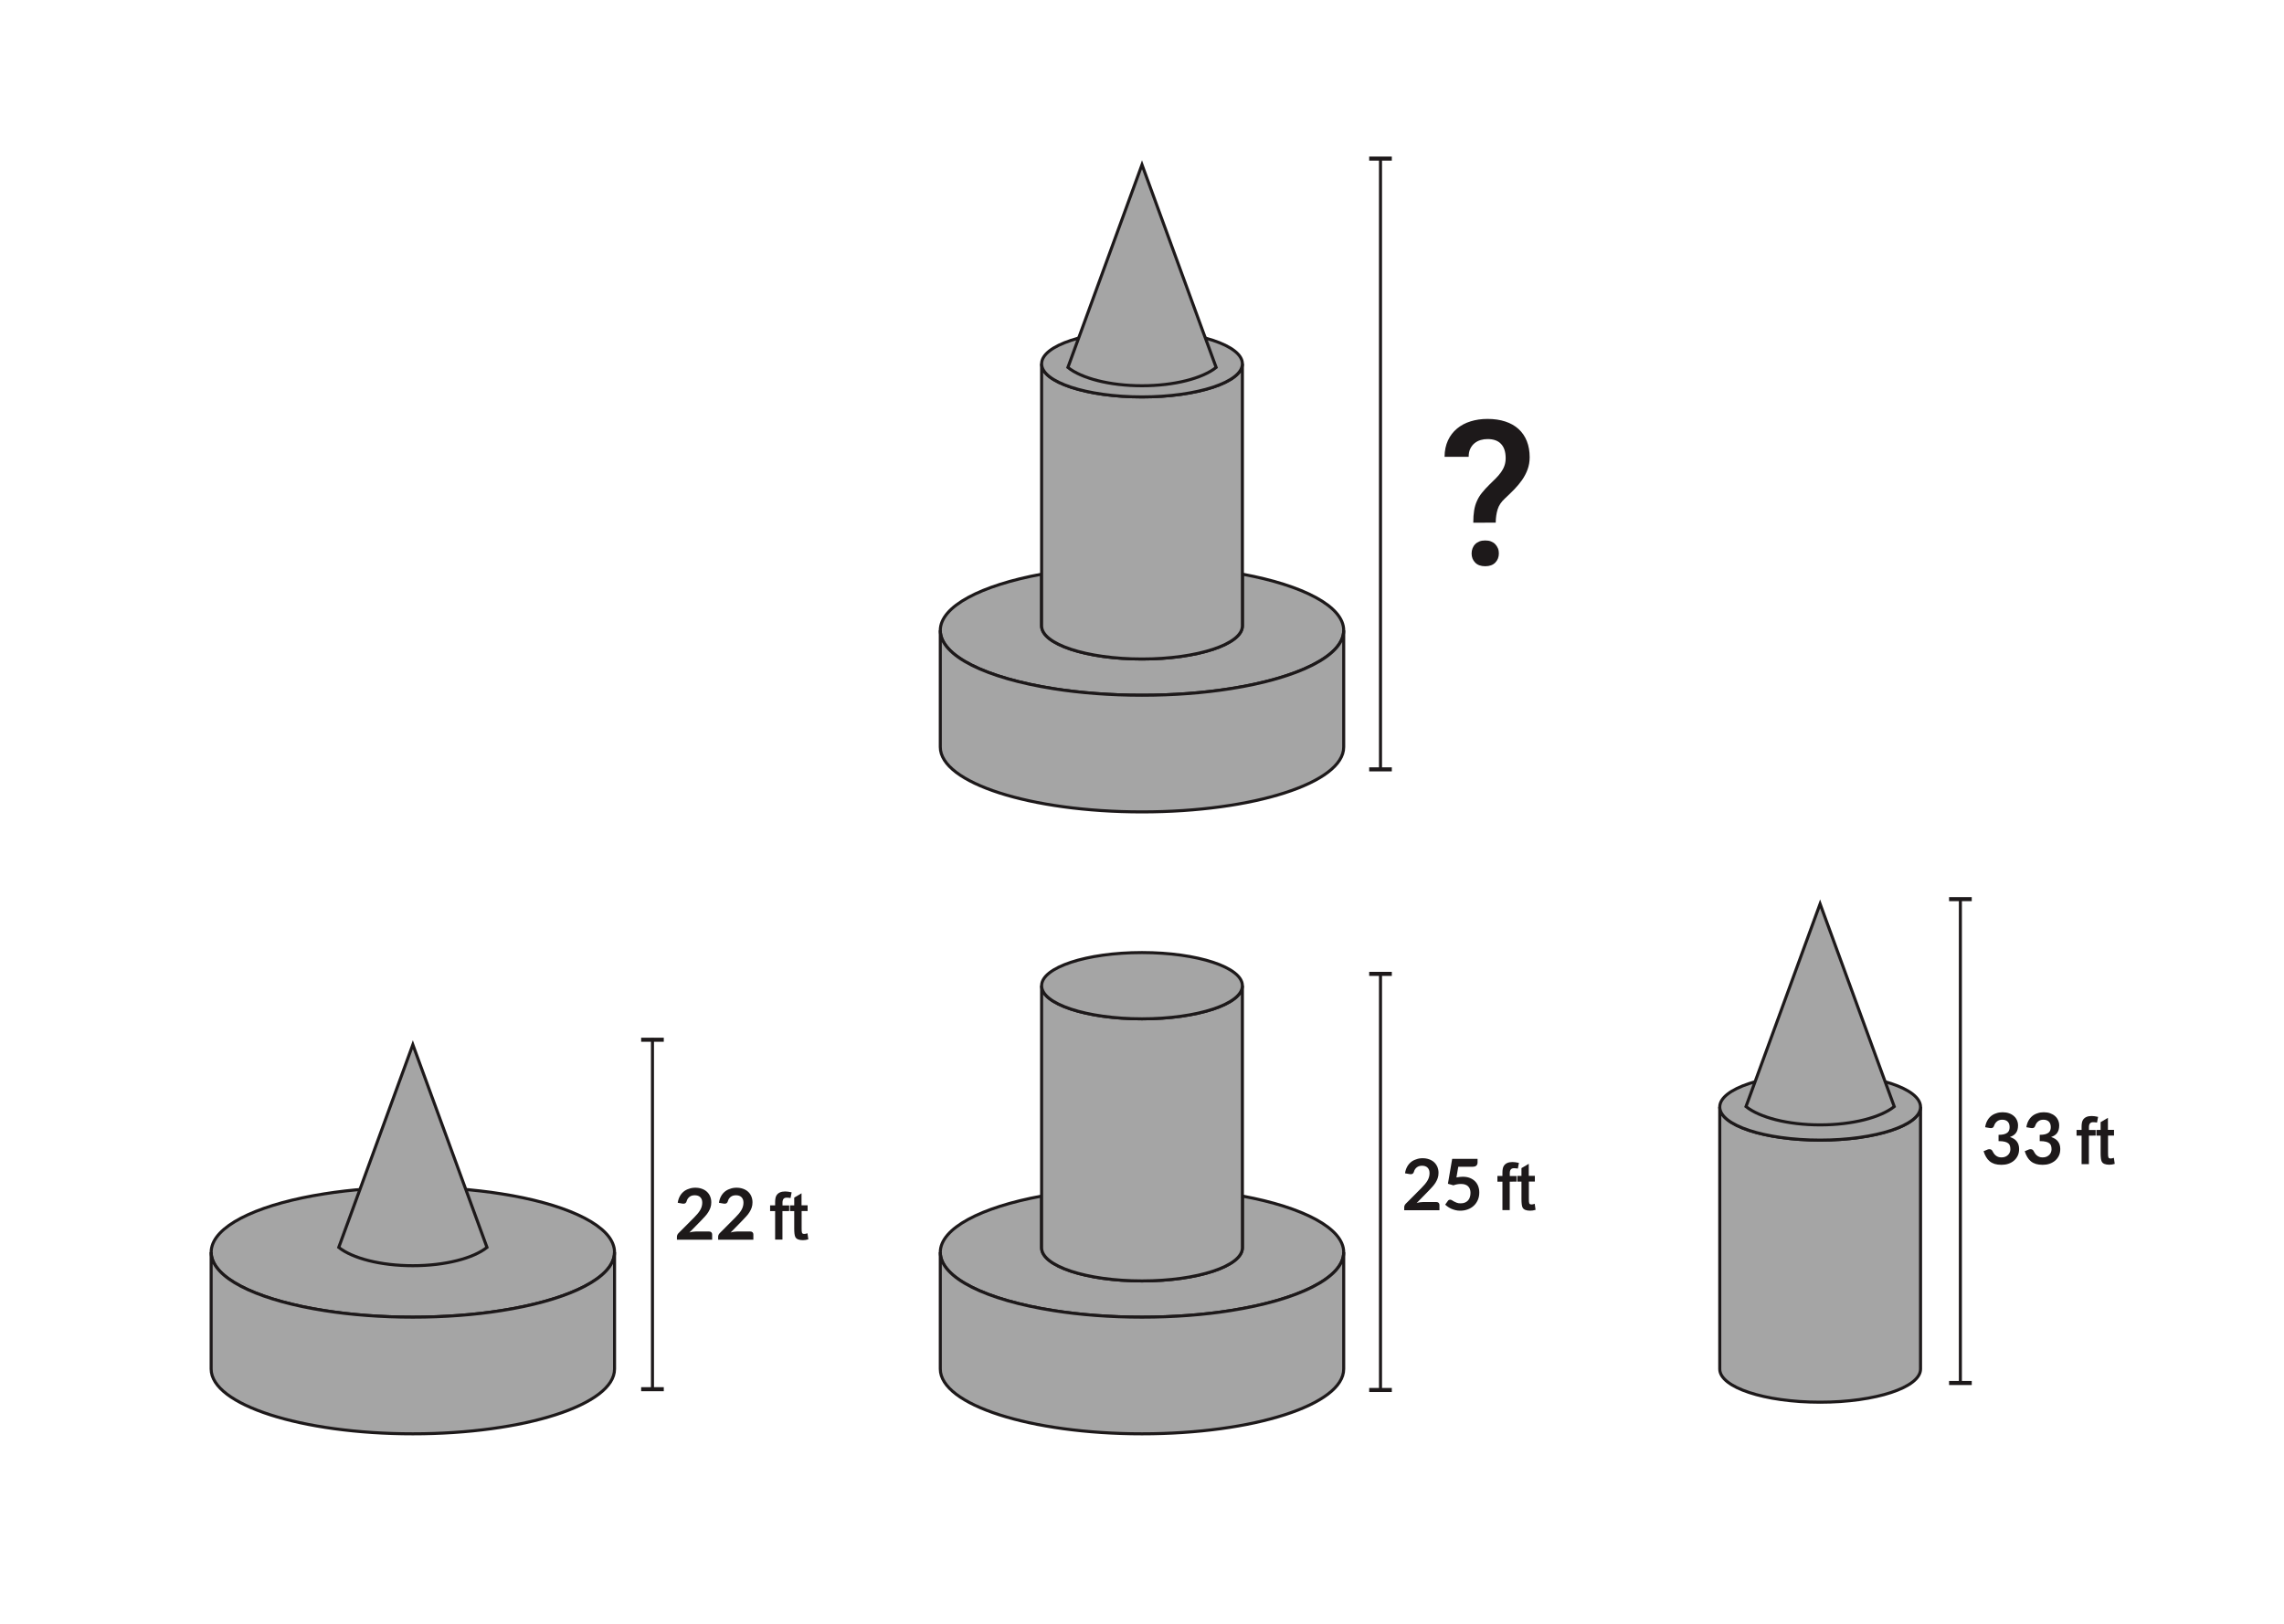
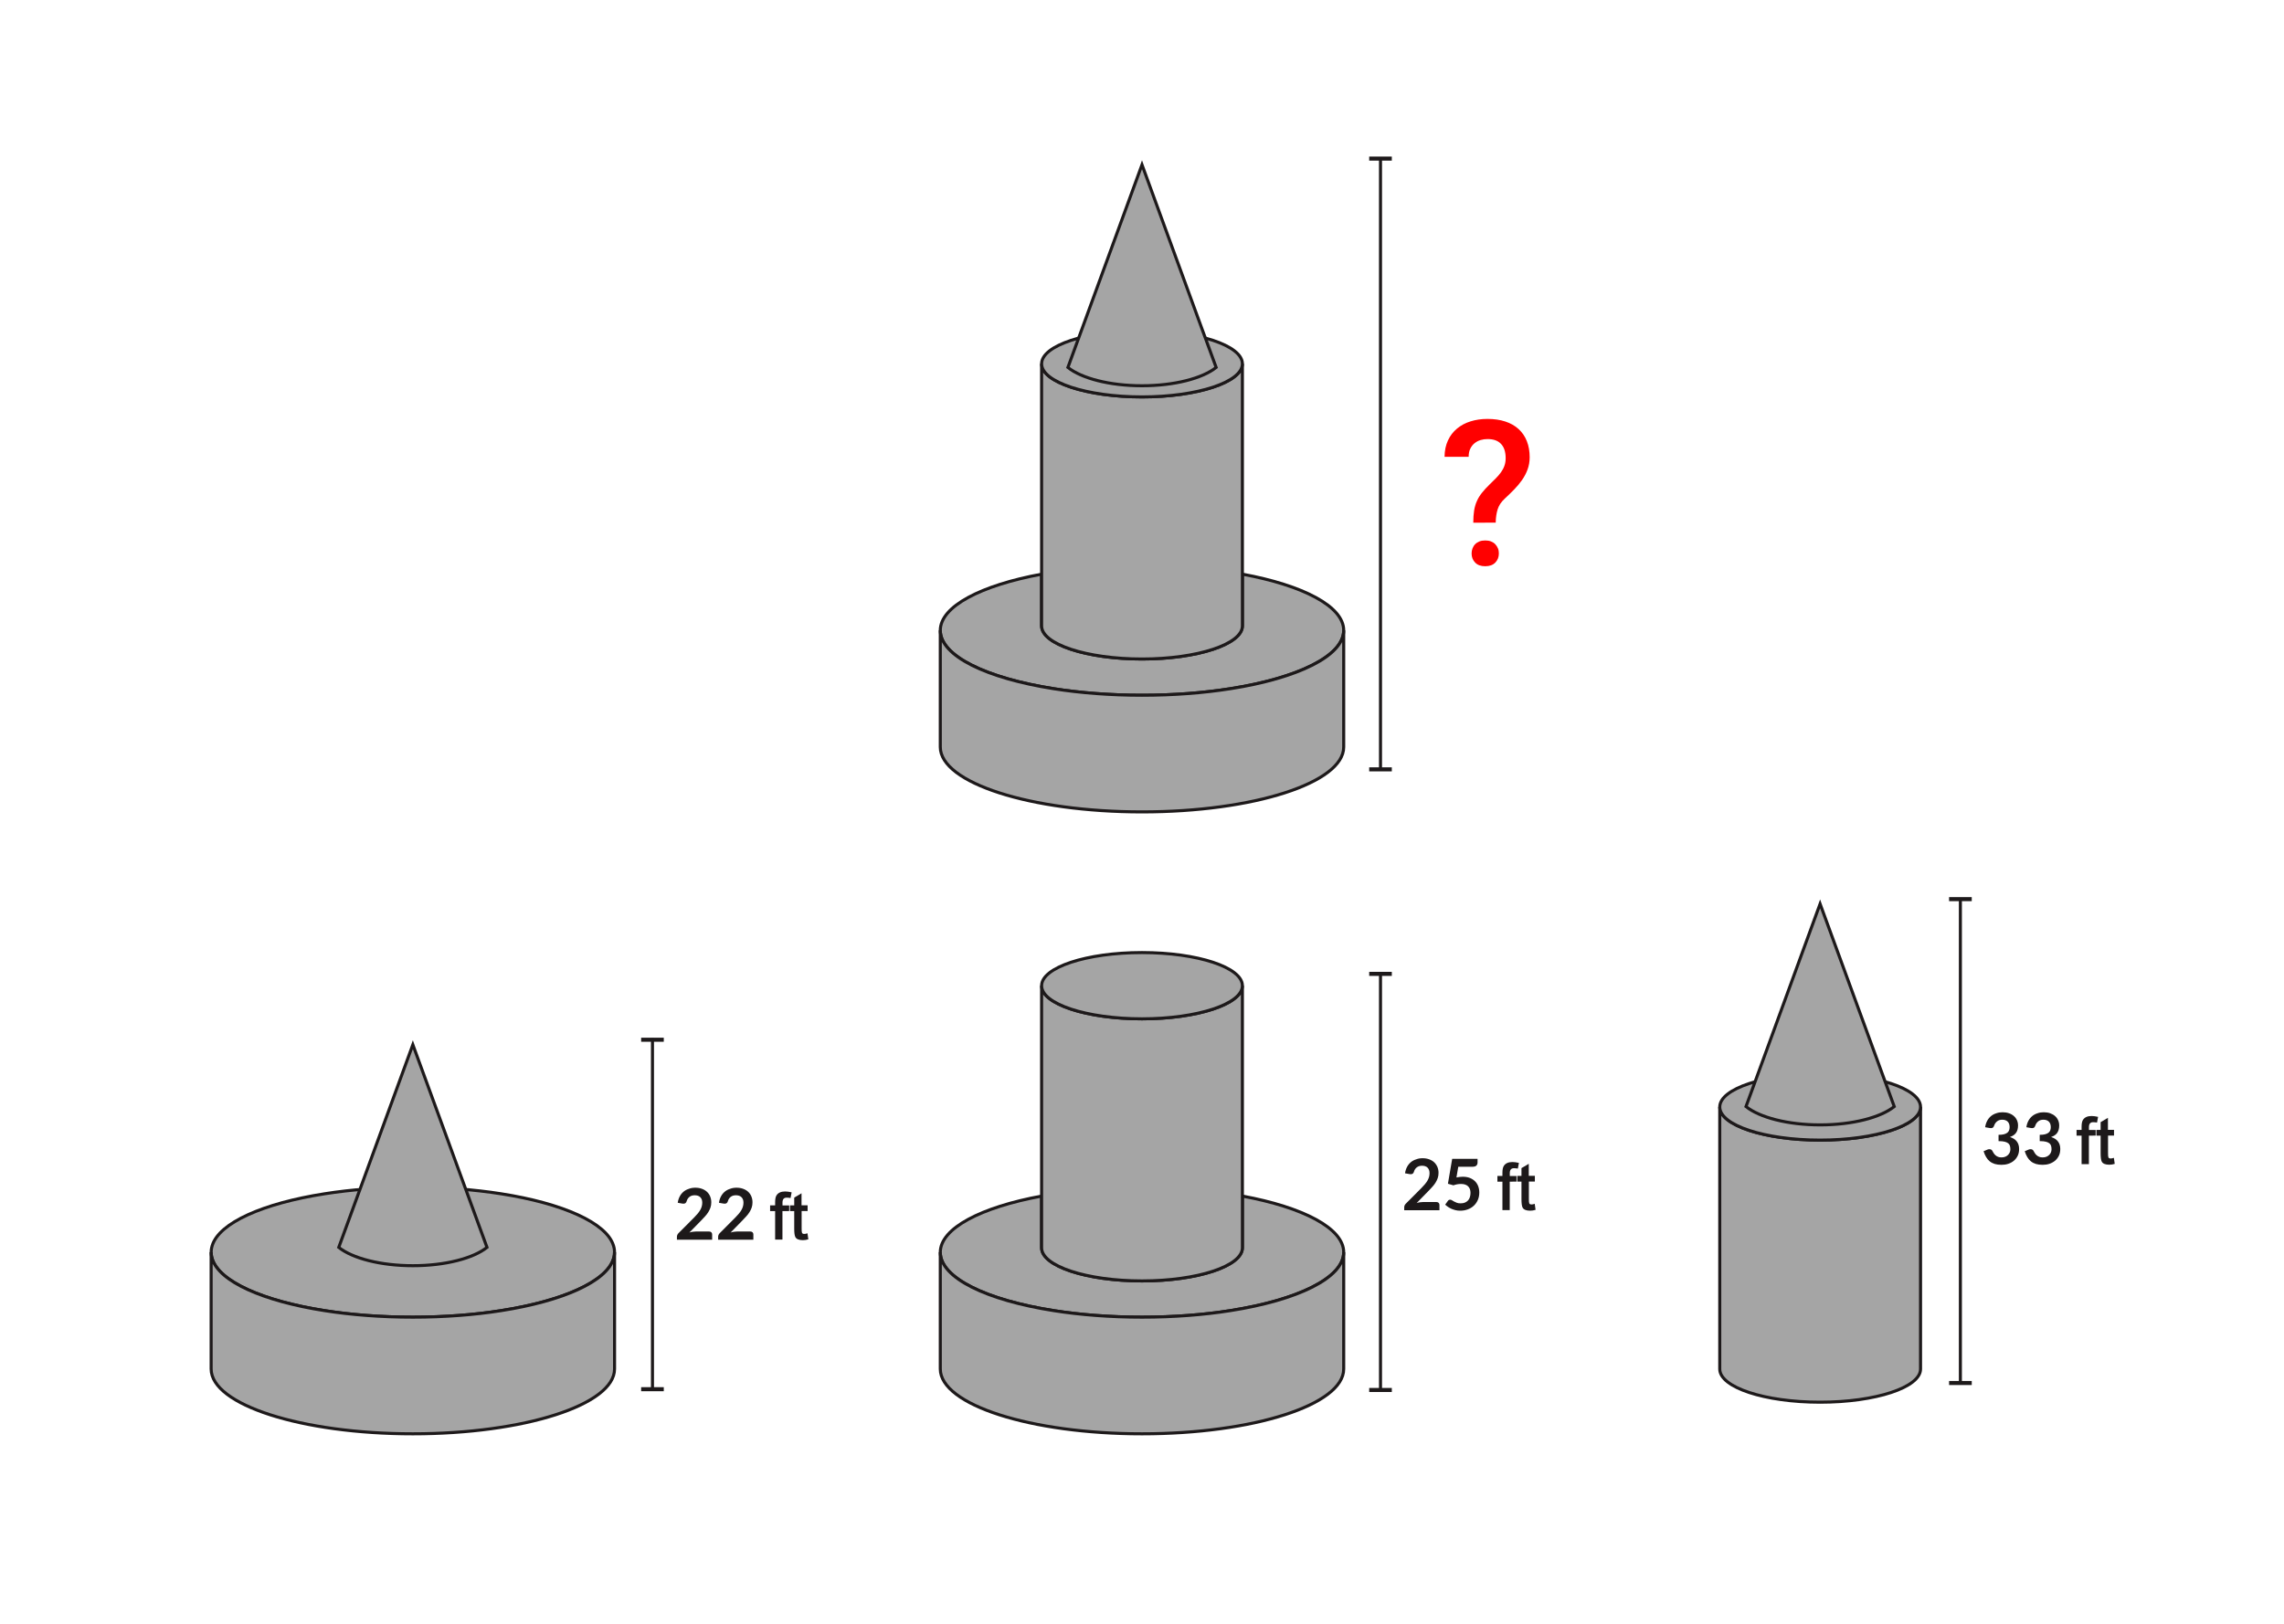
<svg xmlns="http://www.w3.org/2000/svg" version="1.1" id="Layer_1" x="0px" y="0px" viewBox="0 0 450 320" style="enable-background:new 0 0 450 320;" xml:space="preserve">
  <defs id="defs36" />
  <style type="text/css" id="style1">
	.st0{display:none;}
	.st1{fill:#1D191A;}
	.st2{fill:#A5A5A5;stroke:#1D191A;stroke-width:0.6;stroke-miterlimit:10;}
	.st3{fill:none;stroke:#1D191A;stroke-width:0.6;stroke-miterlimit:10;}
	.st4{fill:none;stroke:#1D191A;stroke-width:0.8;stroke-miterlimit:10;}
</style>
  <path class="st2" d="M121.08,246.75v0.04c0,0.03,0,0.07-0.01,0.1c0.01,0.12,0,0.24-0.02,0.36c-0.01,0.14-0.03,0.27-0.07,0.41  c-0.03,0.14-0.07,0.27-0.11,0.41c-1.38,4.5-10.03,8.32-22.12,10.21c-5.25,0.83-11.16,1.29-17.41,1.29s-12.16-0.46-17.41-1.29  c-12.09-1.89-20.74-5.71-22.12-10.21c-0.04-0.14-0.08-0.27-0.11-0.41c-0.04-0.14-0.06-0.27-0.07-0.41  c-0.02-0.12-0.03-0.24-0.02-0.36c-0.01-0.03-0.01-0.07-0.01-0.1v-0.04c0-0.03,0-0.07,0.01-0.1c-0.01-0.12,0-0.24,0.02-0.36  c0.01-0.14,0.03-0.27,0.07-0.41c0.03-0.14,0.07-0.27,0.11-0.41c1.38-4.5,10.03-8.32,22.12-10.21c5.25-0.83,11.16-1.29,17.41-1.29  s12.16,0.46,17.41,1.29c12.09,1.89,20.74,5.71,22.12,10.21c0.04,0.14,0.08,0.27,0.11,0.41c0.04,0.14,0.06,0.27,0.07,0.41  c0.02,0.12,0.03,0.24,0.02,0.36C121.08,246.68,121.08,246.72,121.08,246.75z" id="path1" />
  <path class="st2" d="M121.08,246.79v22.99c0,7.05-17.79,12.78-39.74,12.78c-21.95,0-39.74-5.73-39.74-12.78v-22.99  c0,0.03,0,0.07,0.01,0.1c-0.01,0.12,0,0.24,0.02,0.36c0.01,0.14,0.03,0.27,0.07,0.41c0.02,0.14,0.06,0.27,0.11,0.41  c1.38,4.5,10.03,8.32,22.12,10.21c5.25,0.83,11.16,1.29,17.41,1.29s12.16-0.46,17.41-1.29c12.09-1.89,20.74-5.71,22.12-10.21  c0.05-0.14,0.09-0.27,0.11-0.41c0.04-0.14,0.06-0.27,0.07-0.41c0.02-0.12,0.03-0.24,0.02-0.36  C121.08,246.86,121.08,246.82,121.08,246.79z" id="path2" />
  <g id="g7">
    <path class="st2" d="M264.74,246.79c0,5.05-9.11,9.42-22.33,11.49c-5.25,0.83-11.16,1.29-17.41,1.29s-12.16-0.46-17.41-1.29   c-13.22-2.07-22.33-6.44-22.33-11.49c0-4.74,8.03-8.88,19.96-11.08v10.19c0,3.61,8.86,6.53,19.78,6.53s19.78-2.92,19.78-6.53   v-10.19C256.71,237.91,264.74,242.05,264.74,246.79z" id="path3" />
    <path class="st2" d="M264.74,246.79v22.99c0,7.05-17.79,12.78-39.74,12.78s-39.74-5.73-39.74-12.78v-22.99   c0,5.05,9.11,9.42,22.33,11.49c5.25,0.83,11.16,1.29,17.41,1.29s12.16-0.46,17.41-1.29C255.63,256.21,264.74,251.84,264.74,246.79z   " id="path4" />
    <g id="g6">
      <path class="st2" d="M244.78,194.25v51.65c0,3.61-8.86,6.53-19.78,6.53s-19.78-2.92-19.78-6.53v-51.65    c0,3.61,8.86,6.53,19.78,6.53S244.78,197.86,244.78,194.25z" id="path5" />
      <g id="g5">
        <ellipse class="st2" cx="225" cy="194.25" rx="19.78" ry="6.53" id="ellipse5" />
      </g>
    </g>
  </g>
  <g id="g9">
    <path class="st2" d="M378.39,218.15v51.65c0,3.61-8.86,6.53-19.78,6.53c-10.92,0-19.78-2.92-19.78-6.53v-51.65   c0,3.61,8.86,6.53,19.78,6.53C369.53,224.68,378.39,221.76,378.39,218.15z" id="path7" />
    <g id="g8">
      <ellipse class="st2" cx="358.61" cy="218.15" rx="19.78" ry="6.53" id="ellipse7" />
    </g>
  </g>
  <path class="st2" d="M93.25,238.44l-2.66-7.28l-9.25-25.29l-9.24,25.29l-2.66,7.28l-2.7,7.38c2.67,2.14,8.21,3.61,14.6,3.61  c6.4,0,11.94-1.47,14.61-3.61L93.25,238.44z" id="path9" />
  <path class="st2" d="M370.51,210.69l-2.66-7.28l-9.25-25.29l-9.24,25.29l-2.66,7.28l-2.7,7.38c2.67,2.14,8.21,3.61,14.6,3.61  c6.4,0,11.94-1.47,14.61-3.61L370.51,210.69z" id="path10" />
  <line class="st3" x1="128.55" y1="274.09" x2="128.55" y2="204.61" id="line10" />
  <line class="st4" x1="130.78" y1="273.767" x2="126.32" y2="273.767" id="line11" />
  <line class="st4" x1="130.78" y1="204.9" x2="126.32" y2="204.9" id="line12" />
  <line class="st3" x1="271.99" y1="273.763" x2="271.99" y2="191.97" id="line13" />
  <line class="st4" x1="274.22" y1="273.922" x2="269.76" y2="273.922" id="line14" />
  <line class="st4" x1="274.22" y1="191.92" x2="269.76" y2="191.92" id="line15" />
  <g id="g19">
    <path class="st2" d="M264.74,124.23c0,5.05-9.11,9.42-22.33,11.49c-5.25,0.83-11.16,1.29-17.41,1.29s-12.16-0.46-17.41-1.29   c-13.22-2.07-22.33-6.44-22.33-11.49c0-4.74,8.03-8.88,19.96-11.08v10.19c0,3.61,8.86,6.53,19.78,6.53s19.78-2.92,19.78-6.53   v-10.19C256.71,115.35,264.74,119.49,264.74,124.23z" id="path15" />
    <path class="st2" d="M264.74,124.23v22.99c0,7.05-17.79,12.78-39.74,12.78s-39.74-5.73-39.74-12.78v-22.99   c0,5.05,9.11,9.42,22.33,11.49c5.25,0.83,11.16,1.29,17.41,1.29s12.16-0.46,17.41-1.29C255.63,133.65,264.74,129.28,264.74,124.23z   " id="path16" />
    <g id="g18">
      <path class="st2" d="M244.78,71.69v51.65c0,3.61-8.86,6.53-19.78,6.53s-19.78-2.92-19.78-6.53V71.69c0,3.61,8.86,6.53,19.78,6.53    S244.78,75.3,244.78,71.69z" id="path17" />
      <g id="g17">
        <ellipse class="st2" cx="225" cy="71.69" rx="19.78" ry="6.53" id="ellipse17" />
      </g>
    </g>
    <path class="st2" d="M236.9,65.03l-2.66-7.28L225,32.46l-9.24,25.29l-2.66,7.28l-2.7,7.38c2.67,2.14,8.21,3.61,14.6,3.61   c6.4,0,11.94-1.47,14.61-3.61L236.9,65.03z" id="path18" />
  </g>
  <line class="st3" x1="271.99" y1="151.6" x2="271.99" y2="31.207" id="line19" />
  <line class="st4" x1="274.22" y1="151.617" x2="269.76" y2="151.617" id="line20" />
  <line class="st4" x1="274.22" y1="31.253" x2="269.76" y2="31.253" id="line21" />
  <line class="st3" x1="386.24" y1="272.663" x2="386.24" y2="177.139" id="line22" />
  <line class="st4" x1="388.48" y1="272.546" x2="384.01" y2="272.546" id="line23" />
  <line class="st4" x1="388.48" y1="177.192" x2="384.01" y2="177.192" id="line24" />
  <g id="g27" transform="translate(1.189591)">
    <path class="st1" d="m 135.81,234.06 c 0.47,0 0.89,0.07 1.28,0.21 0.39,0.14 0.72,0.33 0.99,0.58 0.27,0.25 0.49,0.55 0.64,0.91 0.15,0.36 0.23,0.75 0.23,1.18 0,0.37 -0.05,0.72 -0.16,1.04 -0.11,0.32 -0.26,0.62 -0.44,0.91 -0.18,0.29 -0.4,0.57 -0.65,0.84 -0.25,0.27 -0.51,0.55 -0.78,0.83 l -2.28,2.33 c 0.22,-0.06 0.44,-0.12 0.66,-0.15 0.21,-0.03 0.42,-0.05 0.62,-0.05 h 2.6 c 0.19,0 0.33,0.05 0.44,0.16 0.11,0.1 0.16,0.24 0.16,0.42 v 1.04 h -6.94 v -0.57 c 0,-0.12 0.02,-0.24 0.07,-0.36 0.05,-0.13 0.13,-0.24 0.23,-0.35 l 3.07,-3.08 c 0.26,-0.26 0.49,-0.51 0.69,-0.75 0.2,-0.24 0.37,-0.47 0.51,-0.71 0.14,-0.23 0.24,-0.47 0.31,-0.71 0.07,-0.24 0.11,-0.49 0.11,-0.76 0,-0.24 -0.03,-0.46 -0.1,-0.64 -0.07,-0.18 -0.17,-0.34 -0.3,-0.46 -0.13,-0.13 -0.29,-0.22 -0.47,-0.28 -0.18,-0.06 -0.38,-0.09 -0.61,-0.09 -0.42,0 -0.76,0.1 -1.03,0.31 -0.27,0.21 -0.46,0.49 -0.56,0.85 -0.05,0.18 -0.13,0.3 -0.23,0.38 -0.1,0.08 -0.23,0.12 -0.39,0.12 -0.07,0 -0.15,-0.01 -0.23,-0.02 l -0.91,-0.16 c 0.07,-0.49 0.21,-0.91 0.41,-1.28 0.2,-0.37 0.45,-0.67 0.75,-0.92 0.3,-0.25 0.65,-0.43 1.04,-0.55 0.4,-0.16 0.82,-0.22 1.27,-0.22 z" id="path24" />
    <path class="st1" d="m 143.93,234.06 c 0.47,0 0.89,0.07 1.28,0.21 0.39,0.14 0.72,0.33 0.99,0.58 0.27,0.25 0.49,0.55 0.64,0.91 0.15,0.36 0.23,0.75 0.23,1.18 0,0.37 -0.05,0.72 -0.16,1.04 -0.11,0.32 -0.26,0.62 -0.44,0.91 -0.18,0.29 -0.4,0.57 -0.65,0.84 -0.25,0.27 -0.51,0.55 -0.78,0.83 l -2.28,2.33 c 0.22,-0.06 0.44,-0.12 0.66,-0.15 0.21,-0.03 0.42,-0.05 0.62,-0.05 h 2.6 c 0.19,0 0.33,0.05 0.44,0.16 0.11,0.1 0.16,0.24 0.16,0.42 v 1.04 h -6.94 v -0.57 c 0,-0.12 0.02,-0.24 0.07,-0.36 0.05,-0.13 0.13,-0.24 0.23,-0.35 l 3.07,-3.08 c 0.26,-0.26 0.49,-0.51 0.69,-0.75 0.2,-0.24 0.37,-0.47 0.51,-0.71 0.14,-0.23 0.24,-0.47 0.31,-0.71 0.07,-0.24 0.11,-0.49 0.11,-0.76 0,-0.24 -0.03,-0.46 -0.1,-0.64 -0.07,-0.18 -0.17,-0.34 -0.3,-0.46 -0.13,-0.13 -0.29,-0.22 -0.47,-0.28 -0.18,-0.06 -0.38,-0.09 -0.61,-0.09 -0.42,0 -0.76,0.1 -1.03,0.31 -0.27,0.21 -0.46,0.49 -0.56,0.85 -0.05,0.18 -0.13,0.3 -0.23,0.38 -0.1,0.08 -0.23,0.12 -0.39,0.12 -0.07,0 -0.15,-0.01 -0.23,-0.02 l -0.91,-0.16 c 0.07,-0.49 0.21,-0.91 0.41,-1.28 0.2,-0.37 0.45,-0.67 0.75,-0.92 0.3,-0.25 0.65,-0.43 1.04,-0.55 0.4,-0.16 0.82,-0.22 1.27,-0.22 z" id="path25" />
    <path class="st1" d="m 154.3,237.54 v 1.12 l -1.33,0.01 v 5.61 h -1.44 v -5.61 h -0.99 v -1.13 h 0.99 v -0.63 c 0,-0.62 0.09,-1.06 0.27,-1.34 0.32,-0.51 0.89,-0.77 1.71,-0.77 0.35,0 0.78,0.06 1.27,0.17 l -0.21,1.12 c -0.28,-0.05 -0.54,-0.07 -0.78,-0.07 -0.54,0 -0.81,0.32 -0.81,0.97 v 0.56 h 1.32 z" id="path26" />
    <path class="st1" d="m 156.74,237.53 h 1.19 v 1.13 h -1.18 v 3.36 c -0.01,0.49 0.02,0.8 0.08,0.94 0.06,0.14 0.21,0.21 0.43,0.21 0.19,0 0.4,-0.04 0.64,-0.13 l 0.17,1.19 c -0.35,0.11 -0.7,0.17 -1.06,0.17 -0.79,0 -1.29,-0.21 -1.5,-0.62 -0.15,-0.3 -0.22,-0.85 -0.22,-1.67 v -3.44 h -0.83 v -1.13 h 0.83 v -1.53 l 1.44,-0.85 v 2.37 z" id="path27" />
  </g>
  <g id="g31" transform="translate(0.7930607)">
    <path class="st1" d="m 279.49,228.25 c 0.47,0 0.89,0.07 1.28,0.21 0.39,0.14 0.72,0.33 0.99,0.58 0.27,0.25 0.49,0.56 0.64,0.91 0.15,0.35 0.23,0.75 0.23,1.18 0,0.37 -0.05,0.72 -0.16,1.04 -0.11,0.32 -0.26,0.62 -0.44,0.91 -0.18,0.29 -0.4,0.57 -0.65,0.84 -0.25,0.27 -0.51,0.55 -0.78,0.83 l -2.28,2.33 c 0.22,-0.07 0.44,-0.12 0.66,-0.15 0.22,-0.03 0.42,-0.05 0.62,-0.05 h 2.6 c 0.19,0 0.33,0.05 0.45,0.16 0.11,0.11 0.16,0.24 0.16,0.42 v 1.04 h -6.94 v -0.57 c 0,-0.12 0.02,-0.24 0.07,-0.36 0.05,-0.13 0.13,-0.24 0.23,-0.35 l 3.07,-3.08 c 0.26,-0.26 0.49,-0.51 0.69,-0.75 0.2,-0.24 0.37,-0.47 0.51,-0.71 0.14,-0.24 0.24,-0.47 0.31,-0.71 0.07,-0.24 0.11,-0.49 0.11,-0.76 0,-0.24 -0.03,-0.46 -0.1,-0.64 -0.07,-0.18 -0.17,-0.34 -0.3,-0.47 -0.13,-0.13 -0.29,-0.22 -0.47,-0.28 -0.18,-0.06 -0.38,-0.09 -0.61,-0.09 -0.42,0 -0.76,0.11 -1.03,0.32 -0.27,0.21 -0.46,0.49 -0.56,0.85 -0.05,0.18 -0.13,0.3 -0.23,0.38 -0.1,0.08 -0.23,0.12 -0.39,0.12 -0.07,0 -0.15,-0.01 -0.23,-0.02 l -0.91,-0.16 c 0.07,-0.49 0.21,-0.91 0.41,-1.28 0.2,-0.37 0.45,-0.67 0.75,-0.92 0.3,-0.25 0.65,-0.43 1.04,-0.55 0.4,-0.16 0.81,-0.22 1.26,-0.22 z" id="path28" />
    <path class="st1" d="m 290.32,229.1 c 0,0.25 -0.08,0.45 -0.23,0.6 -0.15,0.15 -0.42,0.23 -0.78,0.23 h -2.79 l -0.36,2.11 c 0.46,-0.09 0.88,-0.14 1.25,-0.14 0.53,0 1,0.08 1.4,0.24 0.4,0.16 0.74,0.38 1.02,0.66 0.28,0.28 0.48,0.61 0.62,0.98 0.14,0.38 0.21,0.78 0.21,1.21 0,0.54 -0.09,1.03 -0.28,1.47 -0.19,0.44 -0.45,0.82 -0.79,1.14 -0.34,0.32 -0.73,0.56 -1.19,0.73 -0.46,0.17 -0.96,0.26 -1.5,0.26 -0.32,0 -0.62,-0.03 -0.9,-0.1 -0.28,-0.07 -0.55,-0.15 -0.8,-0.26 -0.25,-0.11 -0.48,-0.24 -0.69,-0.38 -0.21,-0.14 -0.4,-0.29 -0.57,-0.45 l 0.53,-0.74 c 0.11,-0.16 0.26,-0.24 0.45,-0.24 0.12,0 0.23,0.04 0.35,0.11 0.12,0.08 0.26,0.16 0.42,0.25 0.16,0.09 0.34,0.17 0.55,0.25 0.21,0.08 0.46,0.11 0.76,0.11 0.32,0 0.6,-0.05 0.84,-0.15 0.24,-0.1 0.44,-0.25 0.61,-0.43 0.17,-0.18 0.28,-0.4 0.36,-0.66 0.08,-0.25 0.12,-0.53 0.12,-0.83 0,-0.55 -0.16,-0.98 -0.48,-1.29 -0.32,-0.31 -0.79,-0.46 -1.41,-0.46 -0.49,0 -0.98,0.09 -1.48,0.27 l -1.08,-0.31 0.84,-4.91 h 5 v 0.73 z" id="path29" />
    <path class="st1" d="m 297.99,231.74 v 1.12 l -1.33,0.01 v 5.61 h -1.44 v -5.61 h -0.99 v -1.13 h 0.99 v -0.63 c 0,-0.62 0.09,-1.06 0.27,-1.34 0.32,-0.51 0.89,-0.77 1.71,-0.77 0.35,0 0.78,0.06 1.27,0.17 l -0.21,1.12 c -0.28,-0.05 -0.54,-0.07 -0.78,-0.07 -0.54,0 -0.81,0.32 -0.81,0.97 v 0.56 h 1.32 z" id="path30" />
    <path class="st1" d="m 300.42,231.72 h 1.19 v 1.13 h -1.18 v 3.36 c -0.01,0.49 0.02,0.8 0.08,0.94 0.07,0.14 0.21,0.21 0.43,0.21 0.19,0 0.4,-0.04 0.64,-0.13 l 0.17,1.19 c -0.35,0.11 -0.7,0.17 -1.06,0.17 -0.79,0 -1.29,-0.21 -1.5,-0.62 -0.15,-0.3 -0.22,-0.85 -0.22,-1.67 v -3.44 h -0.83 v -1.13 h 0.83 v -1.53 l 1.44,-0.85 v 2.37 z" id="path31" />
  </g>
  <g id="g35">
    <path class="st1" d="M394.56,219.19c0.47,0,0.89,0.07,1.26,0.2c0.38,0.13,0.7,0.32,0.96,0.55c0.27,0.24,0.47,0.51,0.61,0.83   c0.14,0.32,0.21,0.66,0.21,1.03c0,0.32-0.04,0.61-0.11,0.85s-0.18,0.46-0.32,0.64s-0.31,0.34-0.5,0.46s-0.42,0.23-0.67,0.32   c0.61,0.19,1.06,0.48,1.36,0.88c0.3,0.39,0.45,0.88,0.45,1.48c0,0.5-0.09,0.95-0.28,1.34c-0.19,0.39-0.44,0.71-0.76,0.98   s-0.68,0.46-1.1,0.6c-0.42,0.14-0.86,0.2-1.33,0.2c-0.51,0-0.95-0.06-1.33-0.17c-0.38-0.12-0.71-0.29-0.99-0.52   s-0.52-0.51-0.71-0.84c-0.2-0.33-0.36-0.71-0.5-1.15l0.76-0.32c0.13-0.06,0.26-0.08,0.4-0.08c0.12,0,0.23,0.03,0.33,0.08   s0.17,0.13,0.22,0.22c0.08,0.16,0.18,0.32,0.28,0.48c0.1,0.16,0.22,0.3,0.36,0.42c0.14,0.12,0.3,0.22,0.49,0.3   c0.19,0.08,0.42,0.12,0.68,0.12c0.29,0,0.55-0.05,0.77-0.14c0.22-0.1,0.4-0.22,0.55-0.37c0.15-0.15,0.26-0.33,0.33-0.51   c0.07-0.19,0.11-0.38,0.11-0.57c0-0.24-0.03-0.46-0.08-0.66c-0.05-0.2-0.16-0.37-0.32-0.51c-0.16-0.14-0.4-0.25-0.7-0.33   c-0.31-0.08-0.71-0.12-1.23-0.12v-1.24c0.42,0,0.78-0.04,1.06-0.11c0.28-0.07,0.5-0.18,0.67-0.31c0.17-0.13,0.28-0.29,0.35-0.48   s0.1-0.39,0.1-0.62c0-0.48-0.13-0.84-0.39-1.09s-0.62-0.37-1.07-0.37c-0.41,0-0.75,0.11-1.02,0.33s-0.46,0.5-0.57,0.83   c-0.06,0.18-0.13,0.3-0.23,0.38c-0.1,0.08-0.23,0.12-0.39,0.12c-0.07,0-0.15-0.01-0.24-0.02l-0.91-0.16   c0.07-0.49,0.21-0.91,0.41-1.28c0.2-0.37,0.45-0.67,0.75-0.92s0.65-0.43,1.04-0.55C393.69,219.25,394.11,219.19,394.56,219.19z" id="path32" />
    <path class="st1" d="M402.67,219.19c0.47,0,0.89,0.07,1.26,0.2s0.7,0.32,0.96,0.55c0.27,0.24,0.47,0.51,0.61,0.83   s0.21,0.66,0.21,1.03c0,0.32-0.04,0.61-0.11,0.85s-0.18,0.46-0.31,0.64s-0.31,0.34-0.5,0.46s-0.42,0.23-0.68,0.32   c0.61,0.19,1.06,0.48,1.36,0.88c0.3,0.39,0.45,0.88,0.45,1.48c0,0.5-0.09,0.95-0.28,1.34c-0.19,0.39-0.44,0.71-0.76,0.98   c-0.32,0.26-0.69,0.46-1.1,0.6c-0.42,0.14-0.86,0.2-1.33,0.2c-0.51,0-0.95-0.06-1.33-0.17c-0.38-0.12-0.71-0.29-0.99-0.52   c-0.28-0.23-0.52-0.51-0.71-0.84c-0.2-0.33-0.36-0.71-0.5-1.15l0.76-0.32c0.13-0.06,0.26-0.08,0.4-0.08c0.12,0,0.23,0.03,0.33,0.08   c0.09,0.05,0.17,0.13,0.22,0.22c0.08,0.16,0.18,0.32,0.28,0.48c0.1,0.16,0.22,0.3,0.36,0.42c0.14,0.12,0.3,0.22,0.49,0.3   s0.41,0.12,0.68,0.12c0.29,0,0.55-0.05,0.77-0.14c0.22-0.1,0.4-0.22,0.55-0.37c0.15-0.15,0.26-0.33,0.33-0.51   c0.07-0.19,0.11-0.38,0.11-0.57c0-0.24-0.03-0.46-0.08-0.66s-0.16-0.37-0.32-0.51c-0.16-0.14-0.4-0.25-0.7-0.33   c-0.31-0.08-0.71-0.12-1.23-0.12v-1.24c0.42,0,0.78-0.04,1.06-0.11c0.28-0.07,0.5-0.18,0.67-0.31c0.17-0.13,0.28-0.29,0.35-0.48   s0.1-0.39,0.1-0.62c0-0.48-0.13-0.84-0.39-1.09c-0.26-0.25-0.62-0.37-1.07-0.37c-0.41,0-0.75,0.11-1.02,0.33s-0.46,0.5-0.57,0.83   c-0.06,0.18-0.13,0.3-0.23,0.38c-0.1,0.08-0.23,0.12-0.38,0.12c-0.08,0-0.15-0.01-0.24-0.02l-0.91-0.16   c0.07-0.49,0.21-0.91,0.41-1.28c0.2-0.37,0.45-0.67,0.75-0.92s0.65-0.43,1.04-0.55C401.81,219.25,402.23,219.19,402.67,219.19z" id="path33" />
    <path class="st1" d="M412.89,222.67v1.12l-1.33,0.01v5.61h-1.44v-5.61h-0.99v-1.13h0.99v-0.63c0-0.62,0.09-1.06,0.27-1.34   c0.32-0.51,0.89-0.77,1.71-0.77c0.36,0,0.78,0.06,1.27,0.17l-0.21,1.12c-0.28-0.05-0.54-0.07-0.78-0.07   c-0.54,0-0.81,0.32-0.81,0.97v0.56H412.89z" id="path34" />
    <path class="st1" d="M415.32,222.66h1.19v1.13h-1.18v3.36c-0.01,0.49,0.02,0.8,0.08,0.94c0.06,0.14,0.21,0.21,0.43,0.21   c0.19,0,0.4-0.04,0.64-0.13l0.17,1.19c-0.34,0.11-0.7,0.17-1.06,0.17c-0.79,0-1.29-0.21-1.5-0.62c-0.15-0.3-0.22-0.85-0.22-1.67   v-3.44h-0.83v-1.13h0.83v-1.53l1.44-0.85V222.66z" id="path35" />
  </g>
  <g id="g36" transform="translate(0,5.047008)">
-     <path class="st1" d="m 290.27,97.96 c 0,-0.92 0.06,-1.73 0.17,-2.41 0.11,-0.68 0.29,-1.31 0.55,-1.87 0.25,-0.57 0.58,-1.1 0.99,-1.61 0.4,-0.51 0.9,-1.05 1.48,-1.62 0.44,-0.43 0.86,-0.83 1.24,-1.22 0.38,-0.38 0.72,-0.78 1.01,-1.18 0.29,-0.4 0.53,-0.83 0.69,-1.29 0.17,-0.46 0.25,-0.96 0.25,-1.52 0,-1.22 -0.3,-2.16 -0.91,-2.8 -0.6,-0.65 -1.49,-0.96 -2.66,-0.96 -0.47,0 -0.92,0.06 -1.36,0.19 -0.44,0.13 -0.84,0.34 -1.19,0.62 -0.35,0.28 -0.64,0.65 -0.85,1.09 -0.22,0.44 -0.32,0.98 -0.32,1.6 h -4.75 c 0.01,-1.22 0.24,-2.3 0.67,-3.23 0.43,-0.93 1.03,-1.71 1.79,-2.34 0.76,-0.63 1.65,-1.11 2.67,-1.42 1.02,-0.32 2.13,-0.48 3.33,-0.48 1.31,0 2.48,0.17 3.51,0.51 1.03,0.34 1.9,0.83 2.61,1.48 0.71,0.65 1.26,1.44 1.63,2.38 0.37,0.94 0.56,2 0.56,3.18 0,0.86 -0.14,1.66 -0.41,2.4 -0.27,0.74 -0.64,1.44 -1.09,2.09 -0.46,0.65 -0.98,1.28 -1.56,1.87 -0.59,0.6 -1.19,1.19 -1.82,1.77 -0.71,0.65 -1.19,1.36 -1.43,2.14 -0.24,0.77 -0.37,1.65 -0.38,2.62 z m -0.33,6.07 c 0,-0.36 0.06,-0.7 0.18,-1.01 0.12,-0.31 0.29,-0.59 0.52,-0.82 0.23,-0.24 0.51,-0.41 0.84,-0.55 0.33,-0.13 0.71,-0.19 1.14,-0.19 0.43,0 0.81,0.06 1.14,0.19 0.33,0.13 0.61,0.31 0.84,0.55 0.23,0.24 0.4,0.51 0.53,0.82 0.13,0.31 0.18,0.65 0.18,1.01 0,0.71 -0.24,1.31 -0.7,1.79 -0.47,0.48 -1.13,0.72 -1.99,0.72 -0.86,0 -1.52,-0.24 -1.98,-0.72 -0.47,-0.48 -0.7,-1.08 -0.7,-1.79 z" id="path36" />
+     <path class="st1" d="m 290.27,97.96 c 0,-0.92 0.06,-1.73 0.17,-2.41 0.11,-0.68 0.29,-1.31 0.55,-1.87 0.25,-0.57 0.58,-1.1 0.99,-1.61 0.4,-0.51 0.9,-1.05 1.48,-1.62 0.44,-0.43 0.86,-0.83 1.24,-1.22 0.38,-0.38 0.72,-0.78 1.01,-1.18 0.29,-0.4 0.53,-0.83 0.69,-1.29 0.17,-0.46 0.25,-0.96 0.25,-1.52 0,-1.22 -0.3,-2.16 -0.91,-2.8 -0.6,-0.65 -1.49,-0.96 -2.66,-0.96 -0.47,0 -0.92,0.06 -1.36,0.19 -0.44,0.13 -0.84,0.34 -1.19,0.62 -0.35,0.28 -0.64,0.65 -0.85,1.09 -0.22,0.44 -0.32,0.98 -0.32,1.6 h -4.75 c 0.01,-1.22 0.24,-2.3 0.67,-3.23 0.43,-0.93 1.03,-1.71 1.79,-2.34 0.76,-0.63 1.65,-1.11 2.67,-1.42 1.02,-0.32 2.13,-0.48 3.33,-0.48 1.31,0 2.48,0.17 3.51,0.51 1.03,0.34 1.9,0.83 2.61,1.48 0.71,0.65 1.26,1.44 1.63,2.38 0.37,0.94 0.56,2 0.56,3.18 0,0.86 -0.14,1.66 -0.41,2.4 -0.27,0.74 -0.64,1.44 -1.09,2.09 -0.46,0.65 -0.98,1.28 -1.56,1.87 -0.59,0.6 -1.19,1.19 -1.82,1.77 -0.71,0.65 -1.19,1.36 -1.43,2.14 -0.24,0.77 -0.37,1.65 -0.38,2.62 z m -0.33,6.07 c 0,-0.36 0.06,-0.7 0.18,-1.01 0.12,-0.31 0.29,-0.59 0.52,-0.82 0.23,-0.24 0.51,-0.41 0.84,-0.55 0.33,-0.13 0.71,-0.19 1.14,-0.19 0.43,0 0.81,0.06 1.14,0.19 0.33,0.13 0.61,0.31 0.84,0.55 0.23,0.24 0.4,0.51 0.53,0.82 0.13,0.31 0.18,0.65 0.18,1.01 0,0.71 -0.24,1.31 -0.7,1.79 -0.47,0.48 -1.13,0.72 -1.99,0.72 -0.86,0 -1.52,-0.24 -1.98,-0.72 -0.47,-0.48 -0.7,-1.08 -0.7,-1.79 z" id="path36" style="fill:#ff0000" />
  </g>
</svg>
